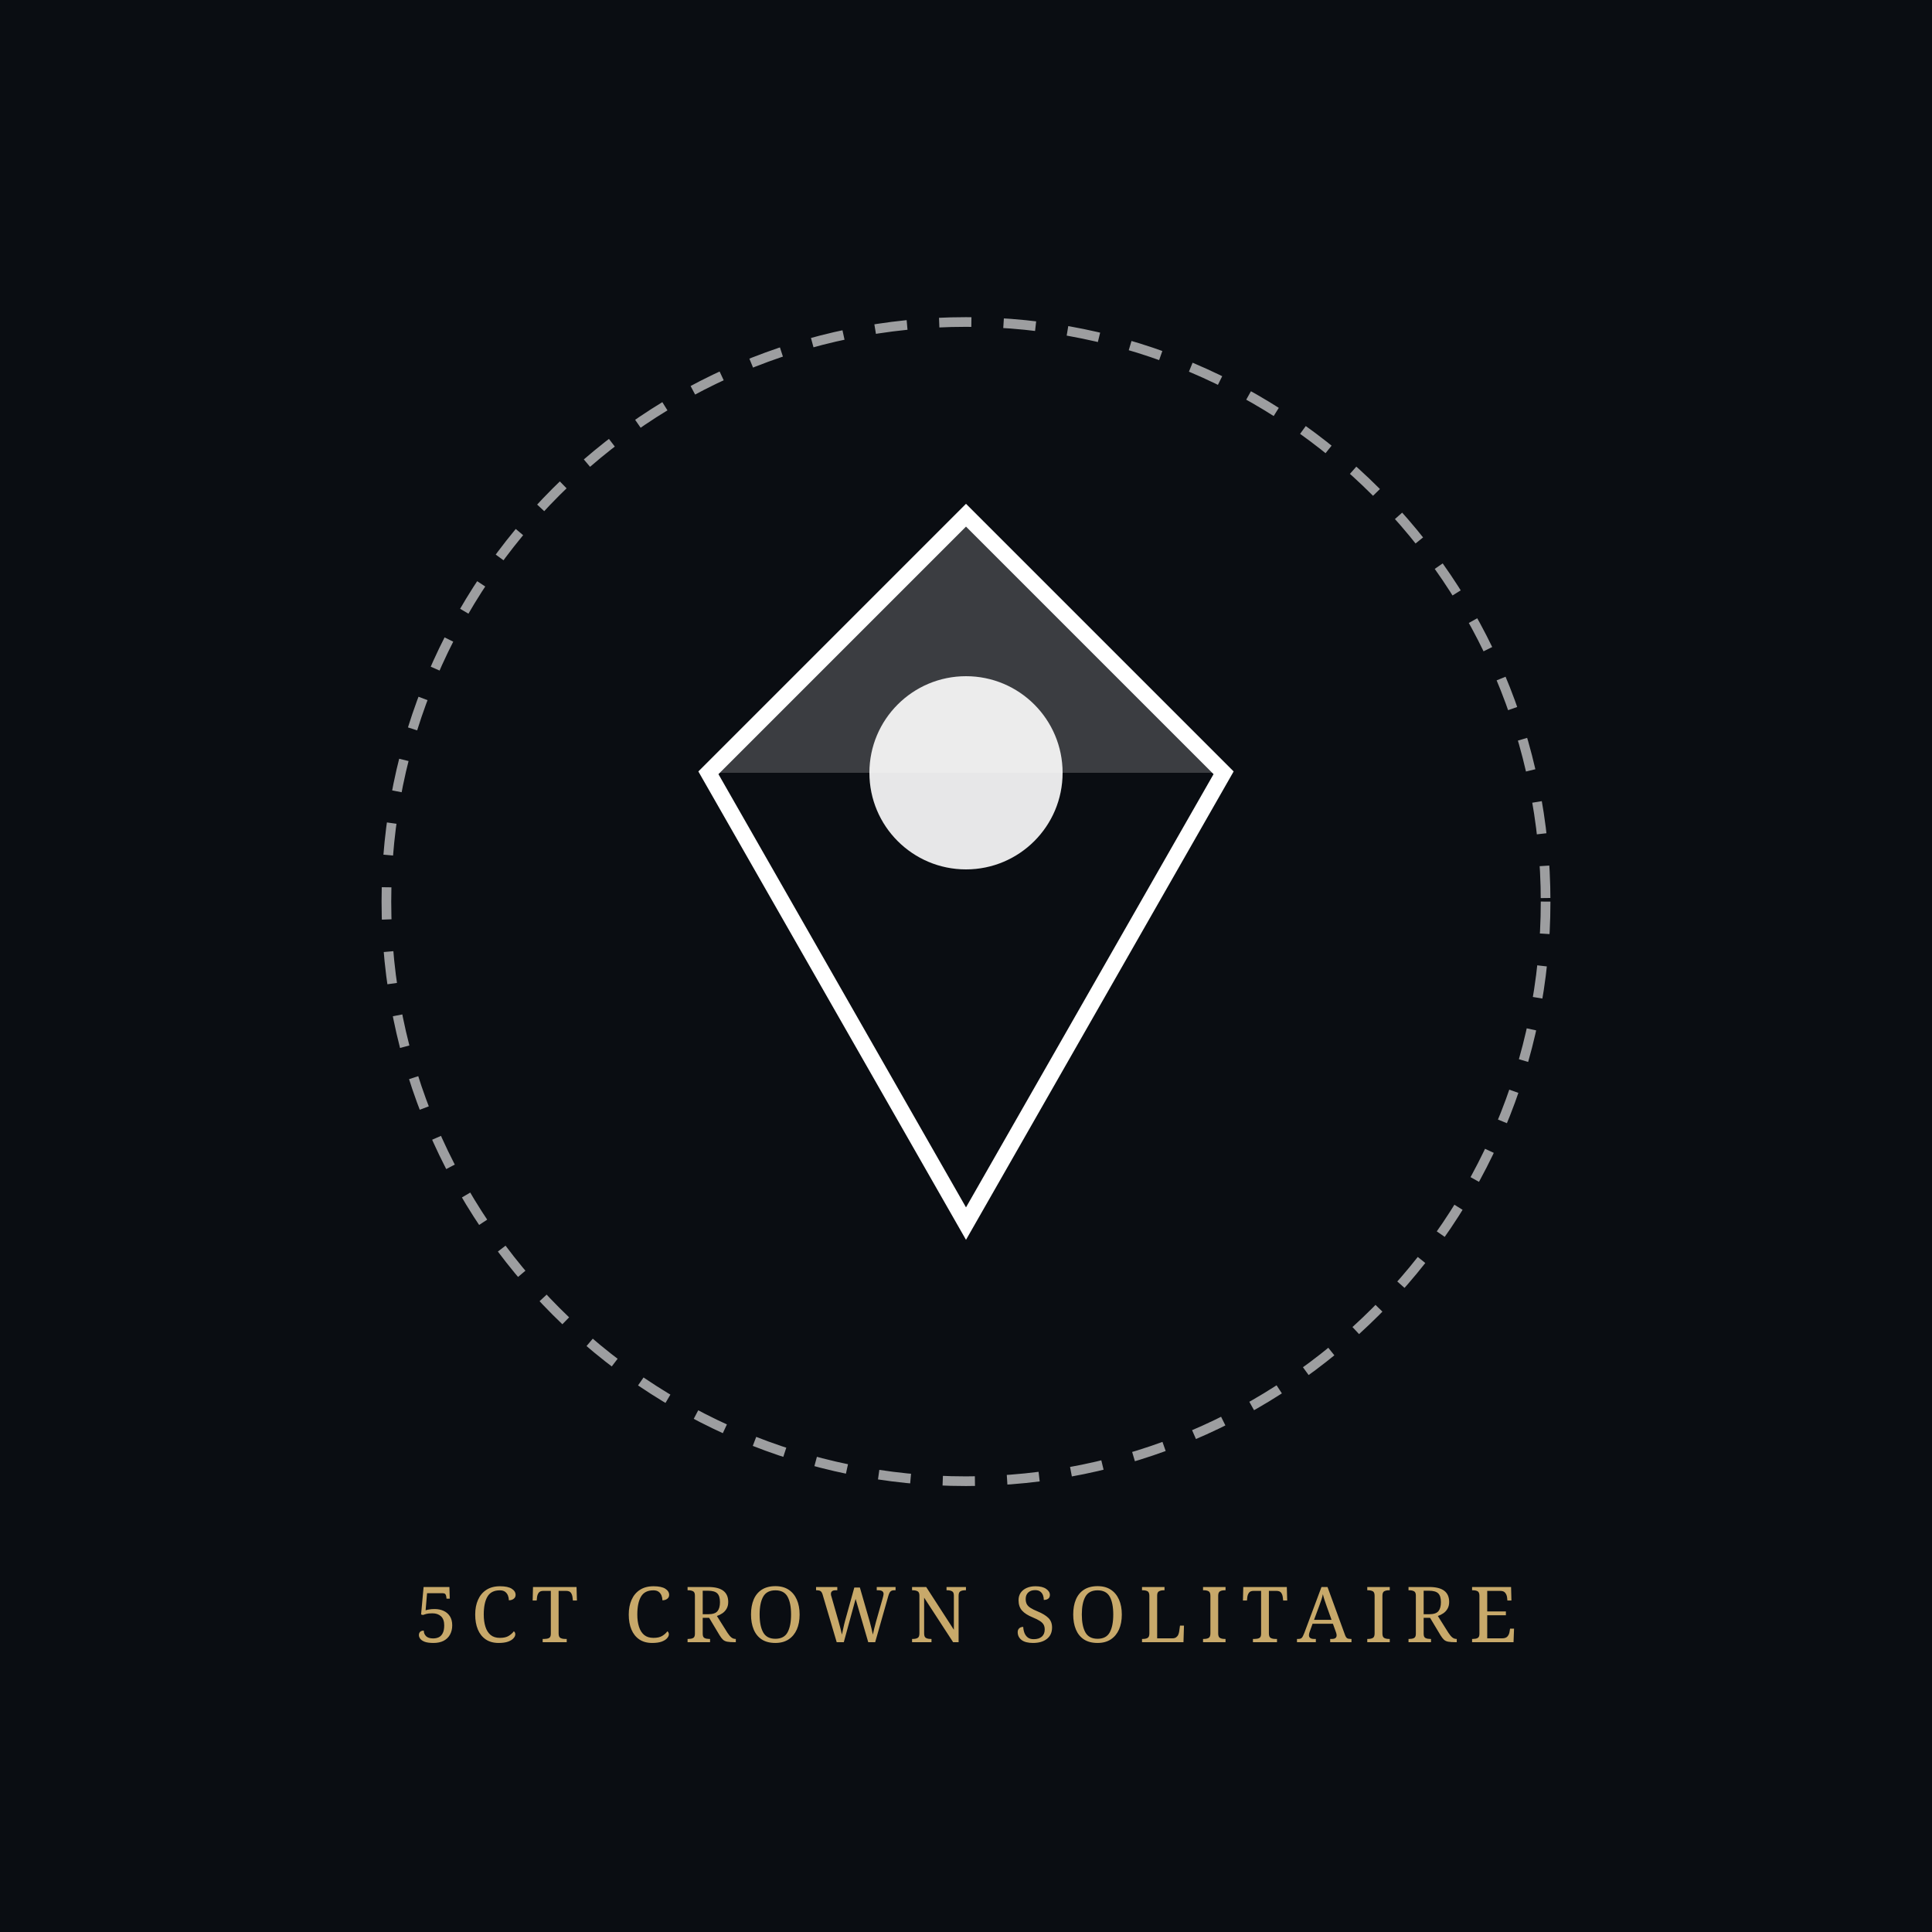
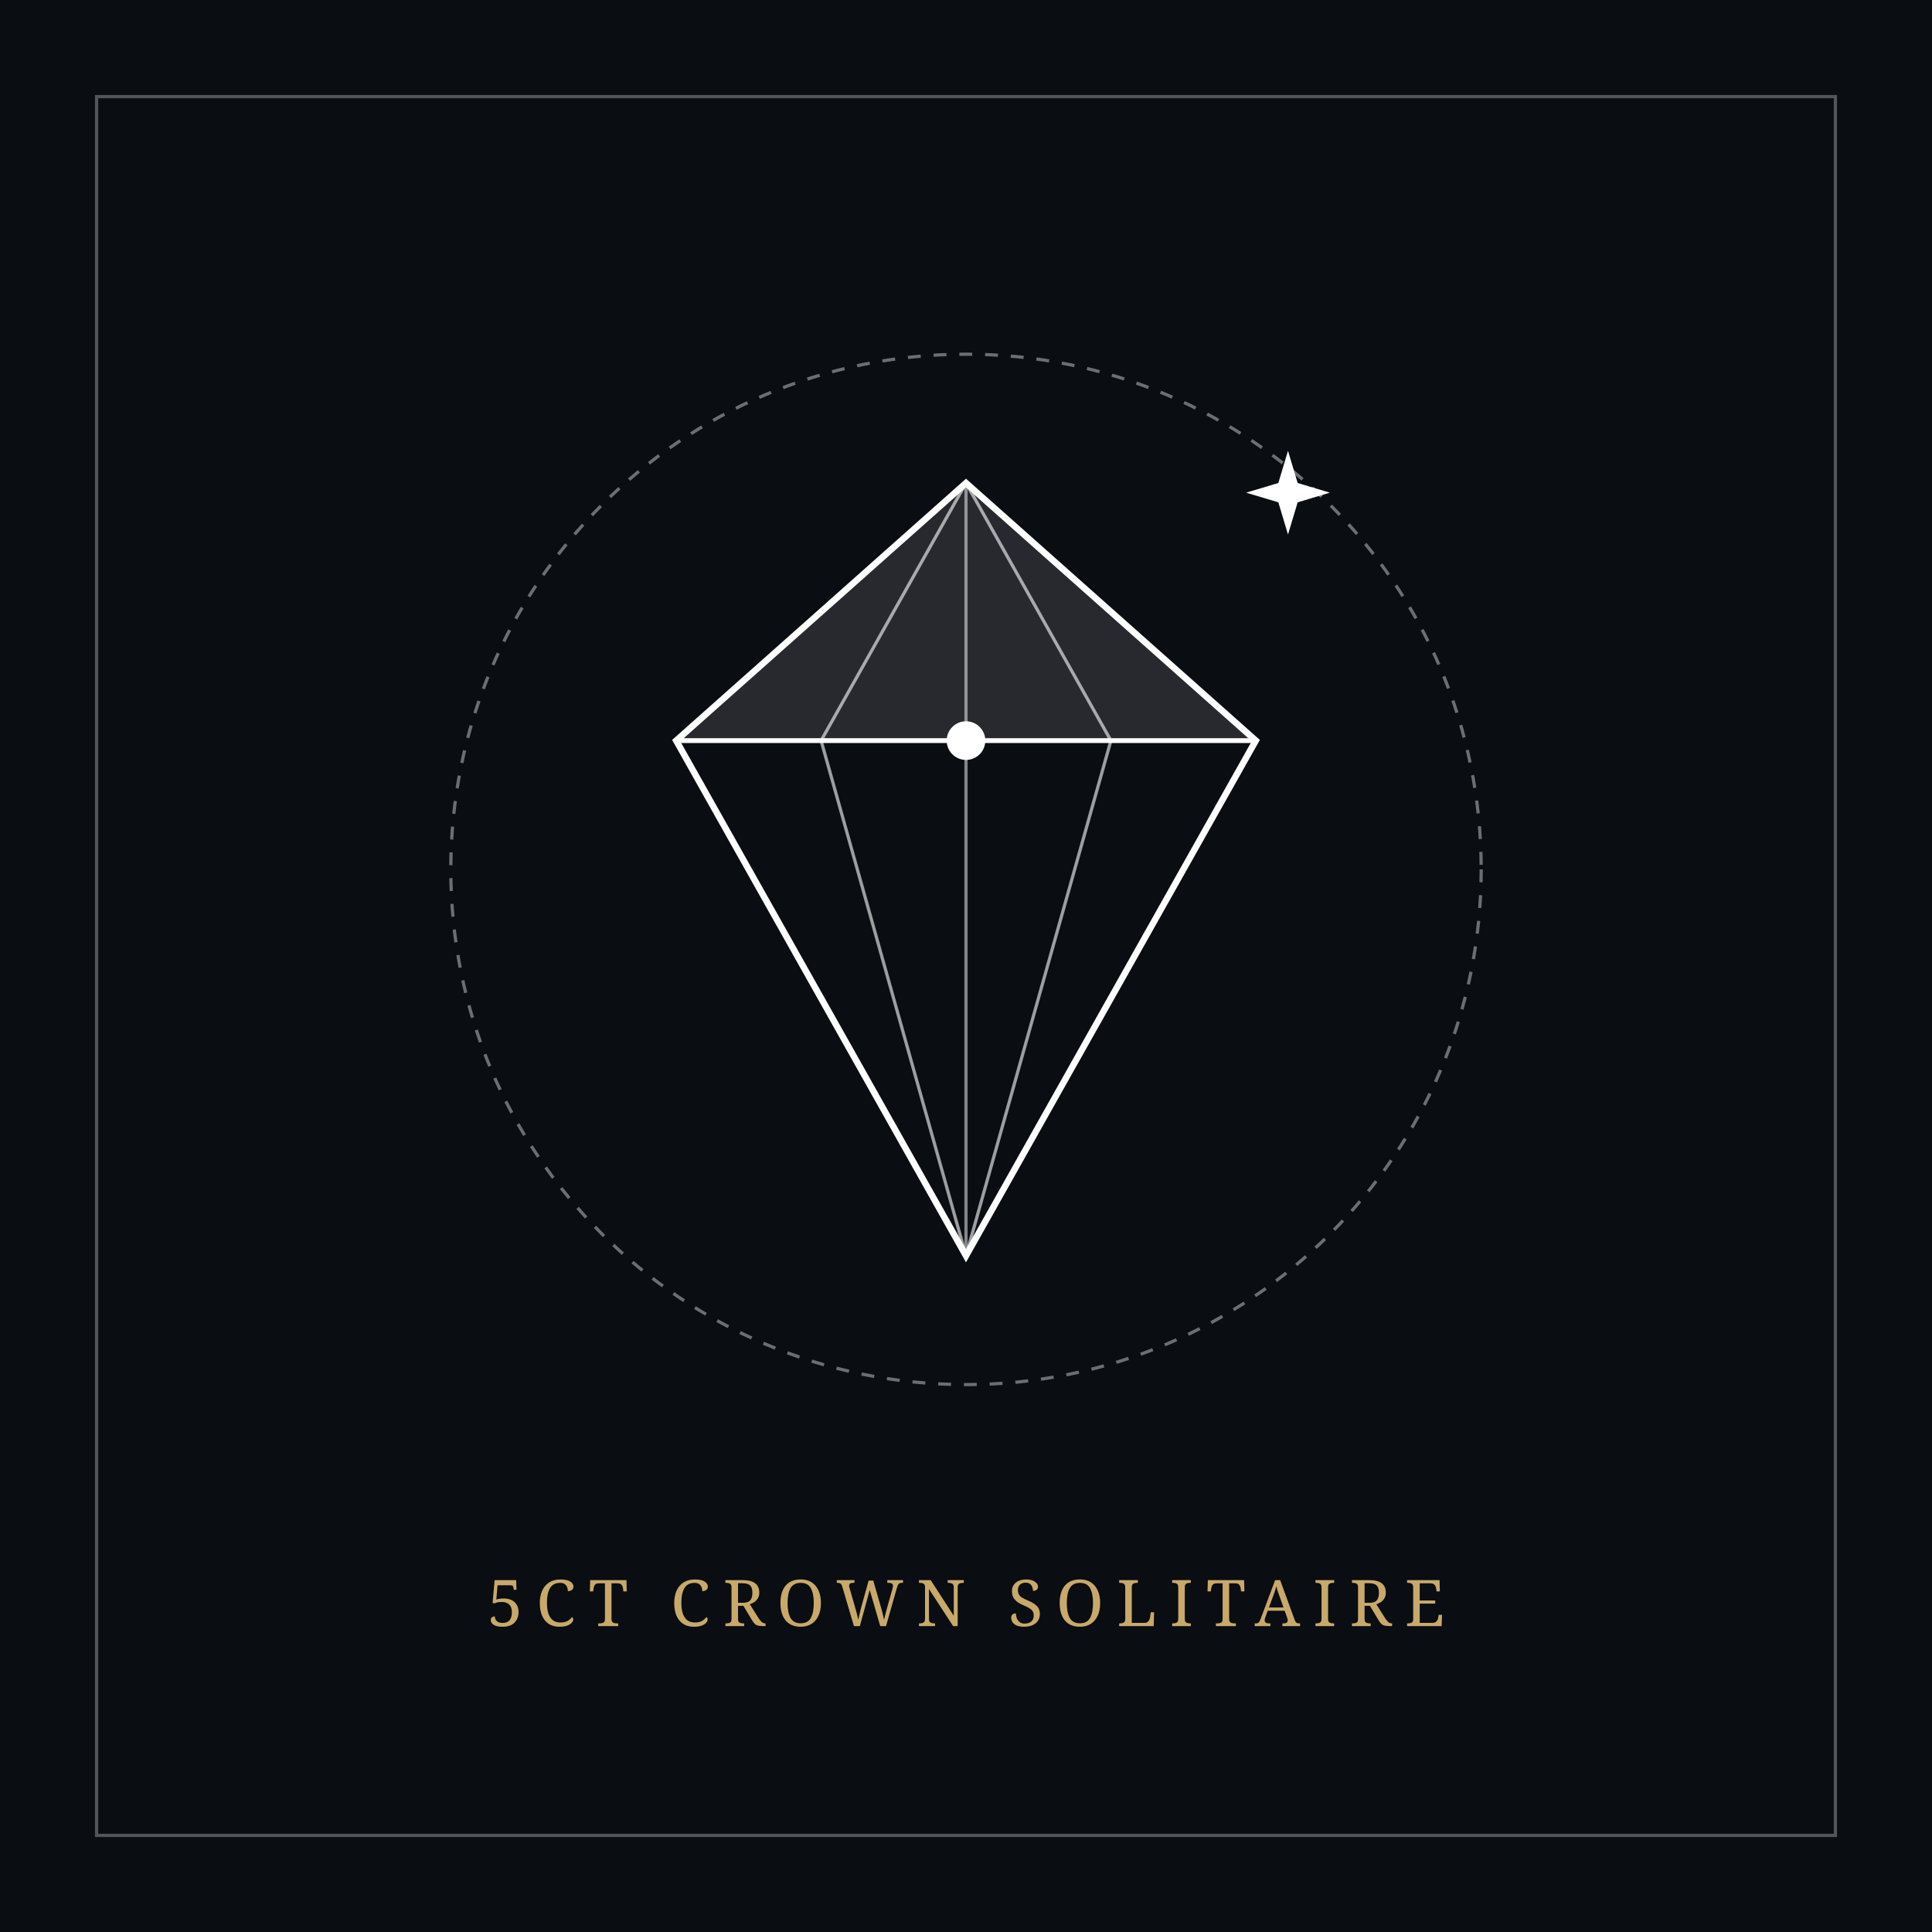
<svg xmlns="http://www.w3.org/2000/svg" viewBox="0 0 600 600" width="100%" height="100%">
  <rect width="600" height="600" fill="#0A0D12" />
-   <circle cx="300" cy="280" r="180" fill="none" stroke="#FFFFFF" stroke-width="3" stroke-dasharray="10,10" opacity="0.6" />
-   <polygon points="300,160 380,240 300,380 220,240" fill="none" stroke="#FFFFFF" stroke-width="5" />
-   <polygon points="300,160 380,240 220,240" fill="#FFFFFF" opacity="0.2" />
-   <circle cx="300" cy="240" r="30" fill="#FFFFFF" opacity="0.9" />
-   <text x="300" y="510" text-anchor="middle" font-family="'Playfair Display', serif" font-size="24" fill="#C8A96A" letter-spacing="4">5CT CROWN SOLITAIRE</text>
+   <rect x="30" y="30" width="540" height="540" fill="none" stroke="#FFFFFF" stroke-width="1" opacity="0.3" />
+   <circle cx="300" cy="270" r="160" fill="none" stroke="#FFFFFF" stroke-width="1" stroke-dasharray="4,4" opacity="0.4" />
+   <polygon points="300,150 390,230 300,390 210,230" fill="none" stroke="#FFFFFF" stroke-width="2" />
+   <polygon points="300,150 390,230 210,230" fill="#FFFFFF" opacity="0.12" />
+   <line x1="210" y1="230" x2="390" y2="230" stroke="#FFFFFF" stroke-width="1.5" />
+   <line x1="300" y1="150" x2="300" y2="390" stroke="#FFFFFF" stroke-width="1" opacity="0.5" />
+   <polygon points="300,150 345,230 300,390 255,230" fill="none" stroke="#FFFFFF" stroke-width="1" opacity="0.6" />
+   <circle cx="300" cy="230" r="6" fill="#FFFFFF" />
+   <path d="M 400,140 L 403,150 L 413,153 L 403,156 L 400,166 L 397,156 L 387,153 L 397,150 Z" fill="#FFFFFF" />
+   <text x="300" y="505" text-anchor="middle" font-family="'Playfair Display', serif" font-size="20" font-weight="400" fill="#C8A96A" letter-spacing="4">5CT CROWN SOLITAIRE</text>
</svg>
